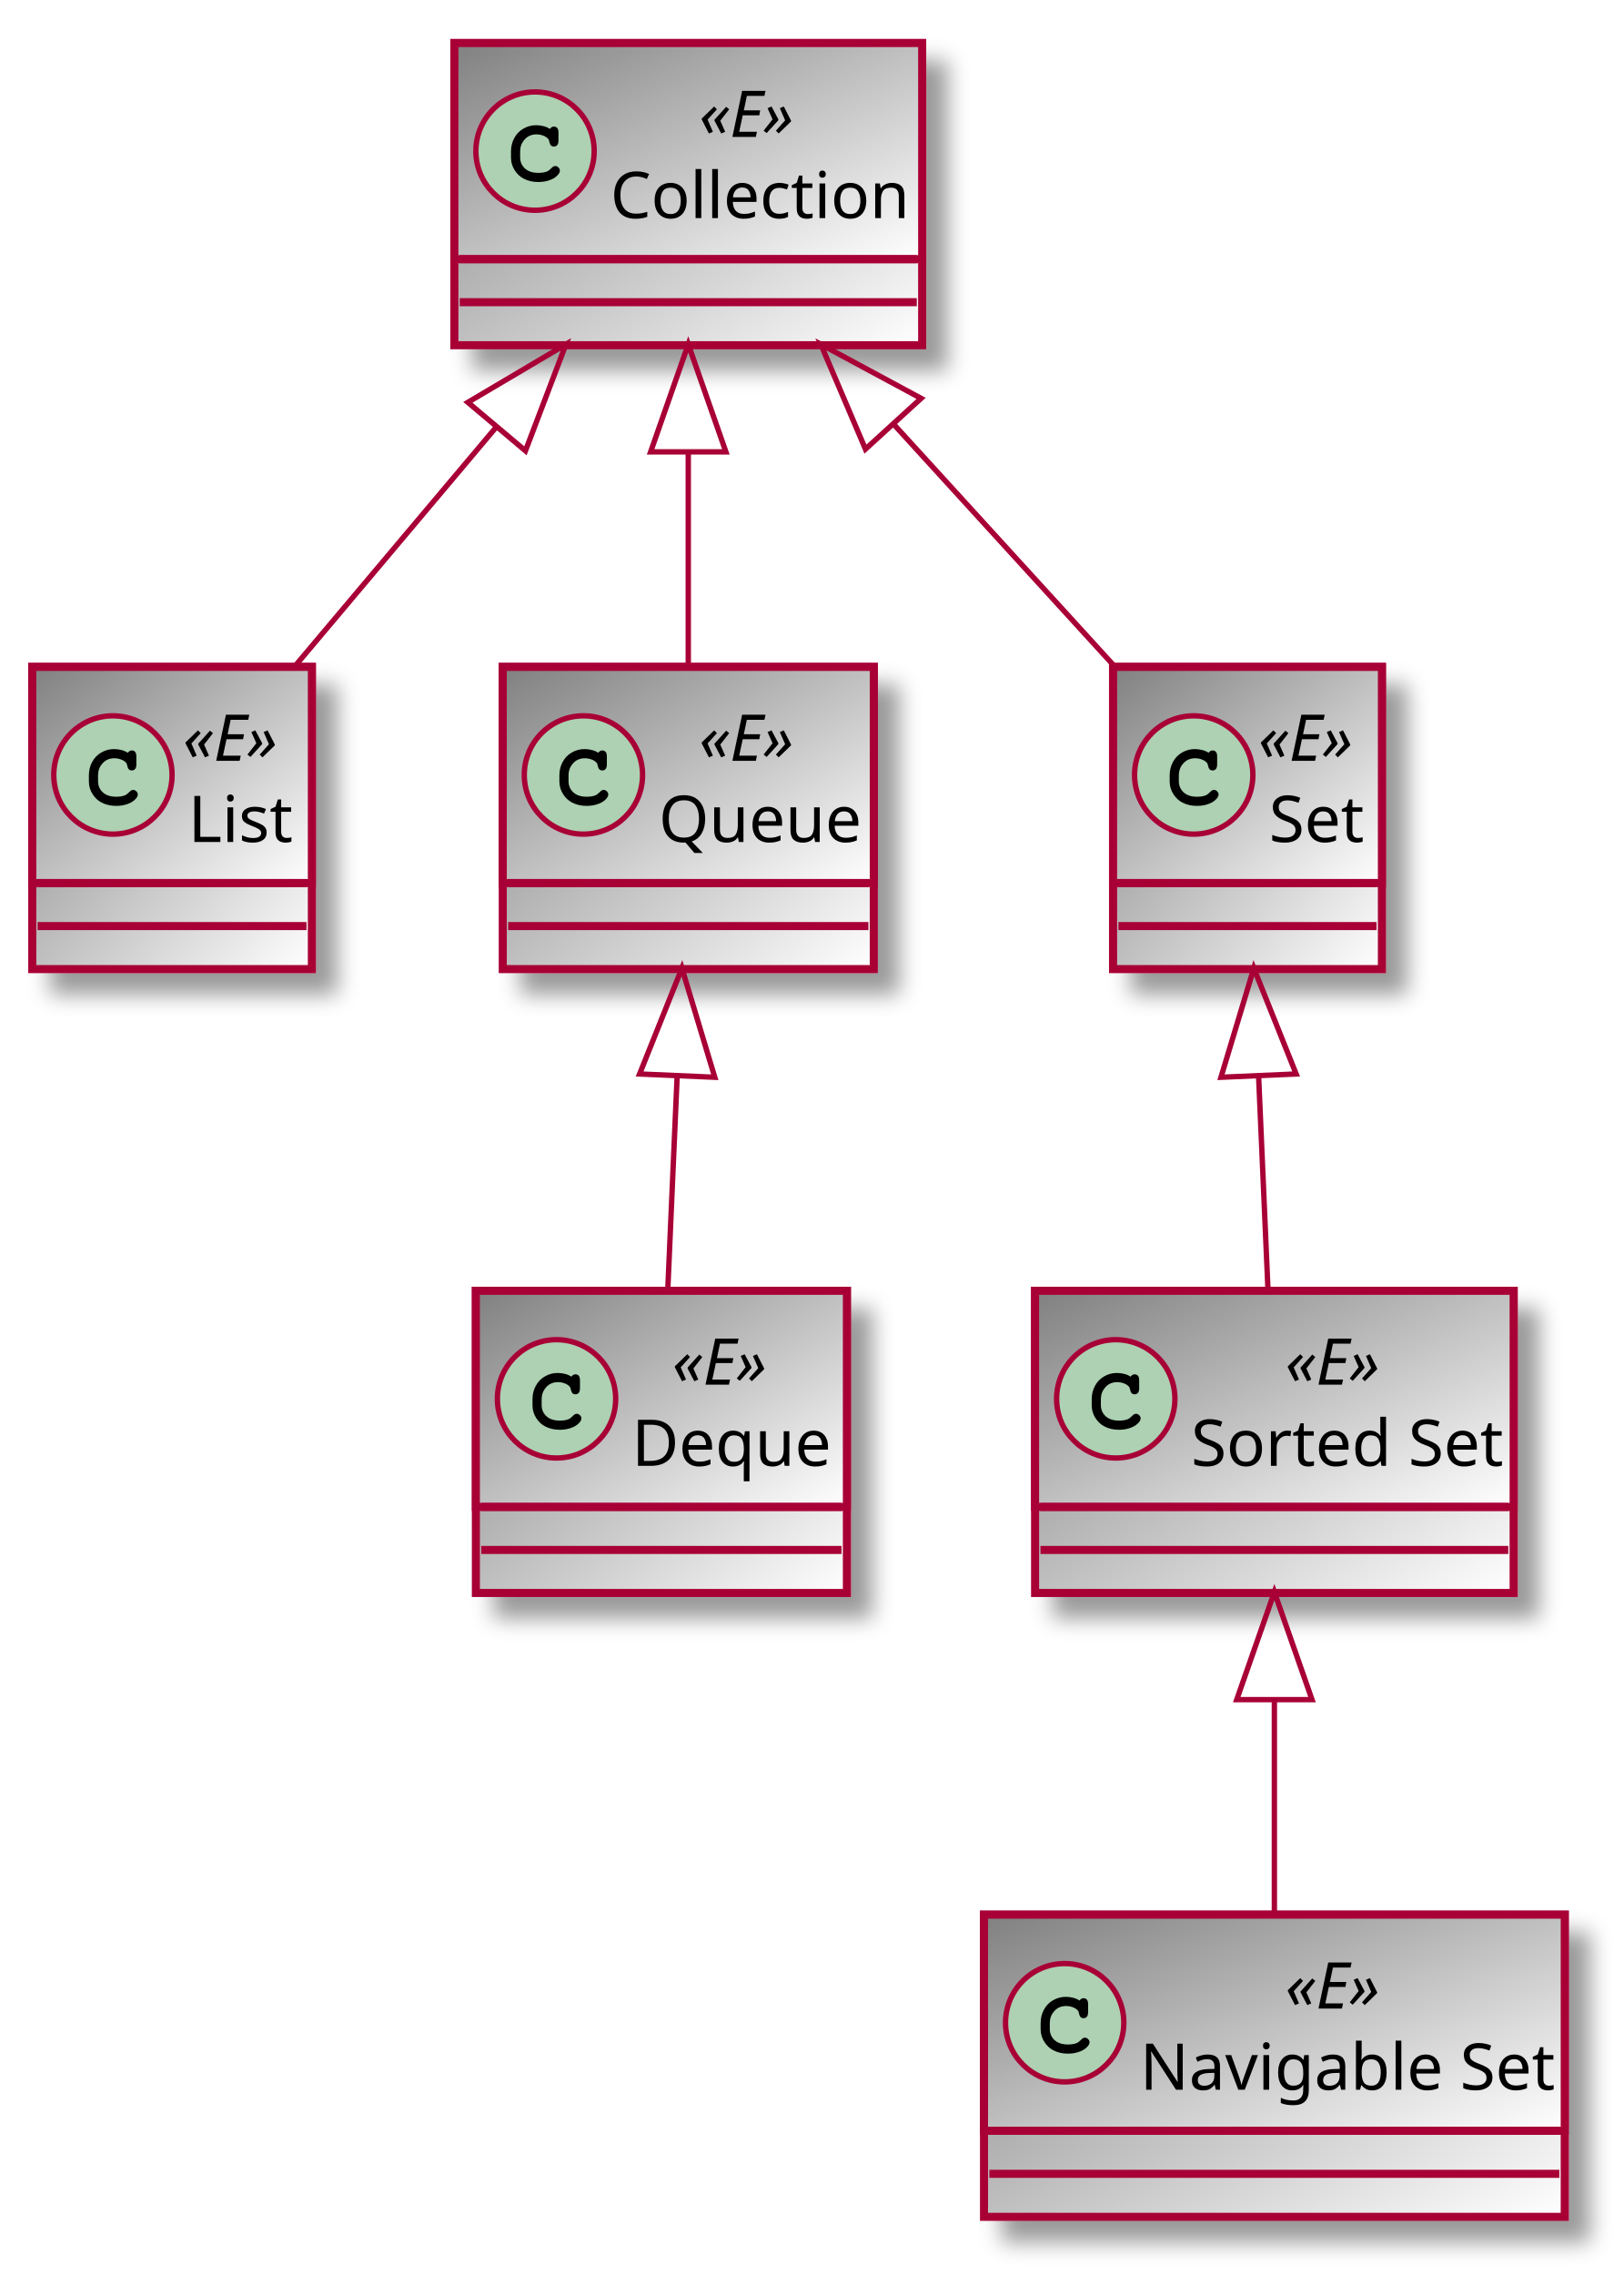
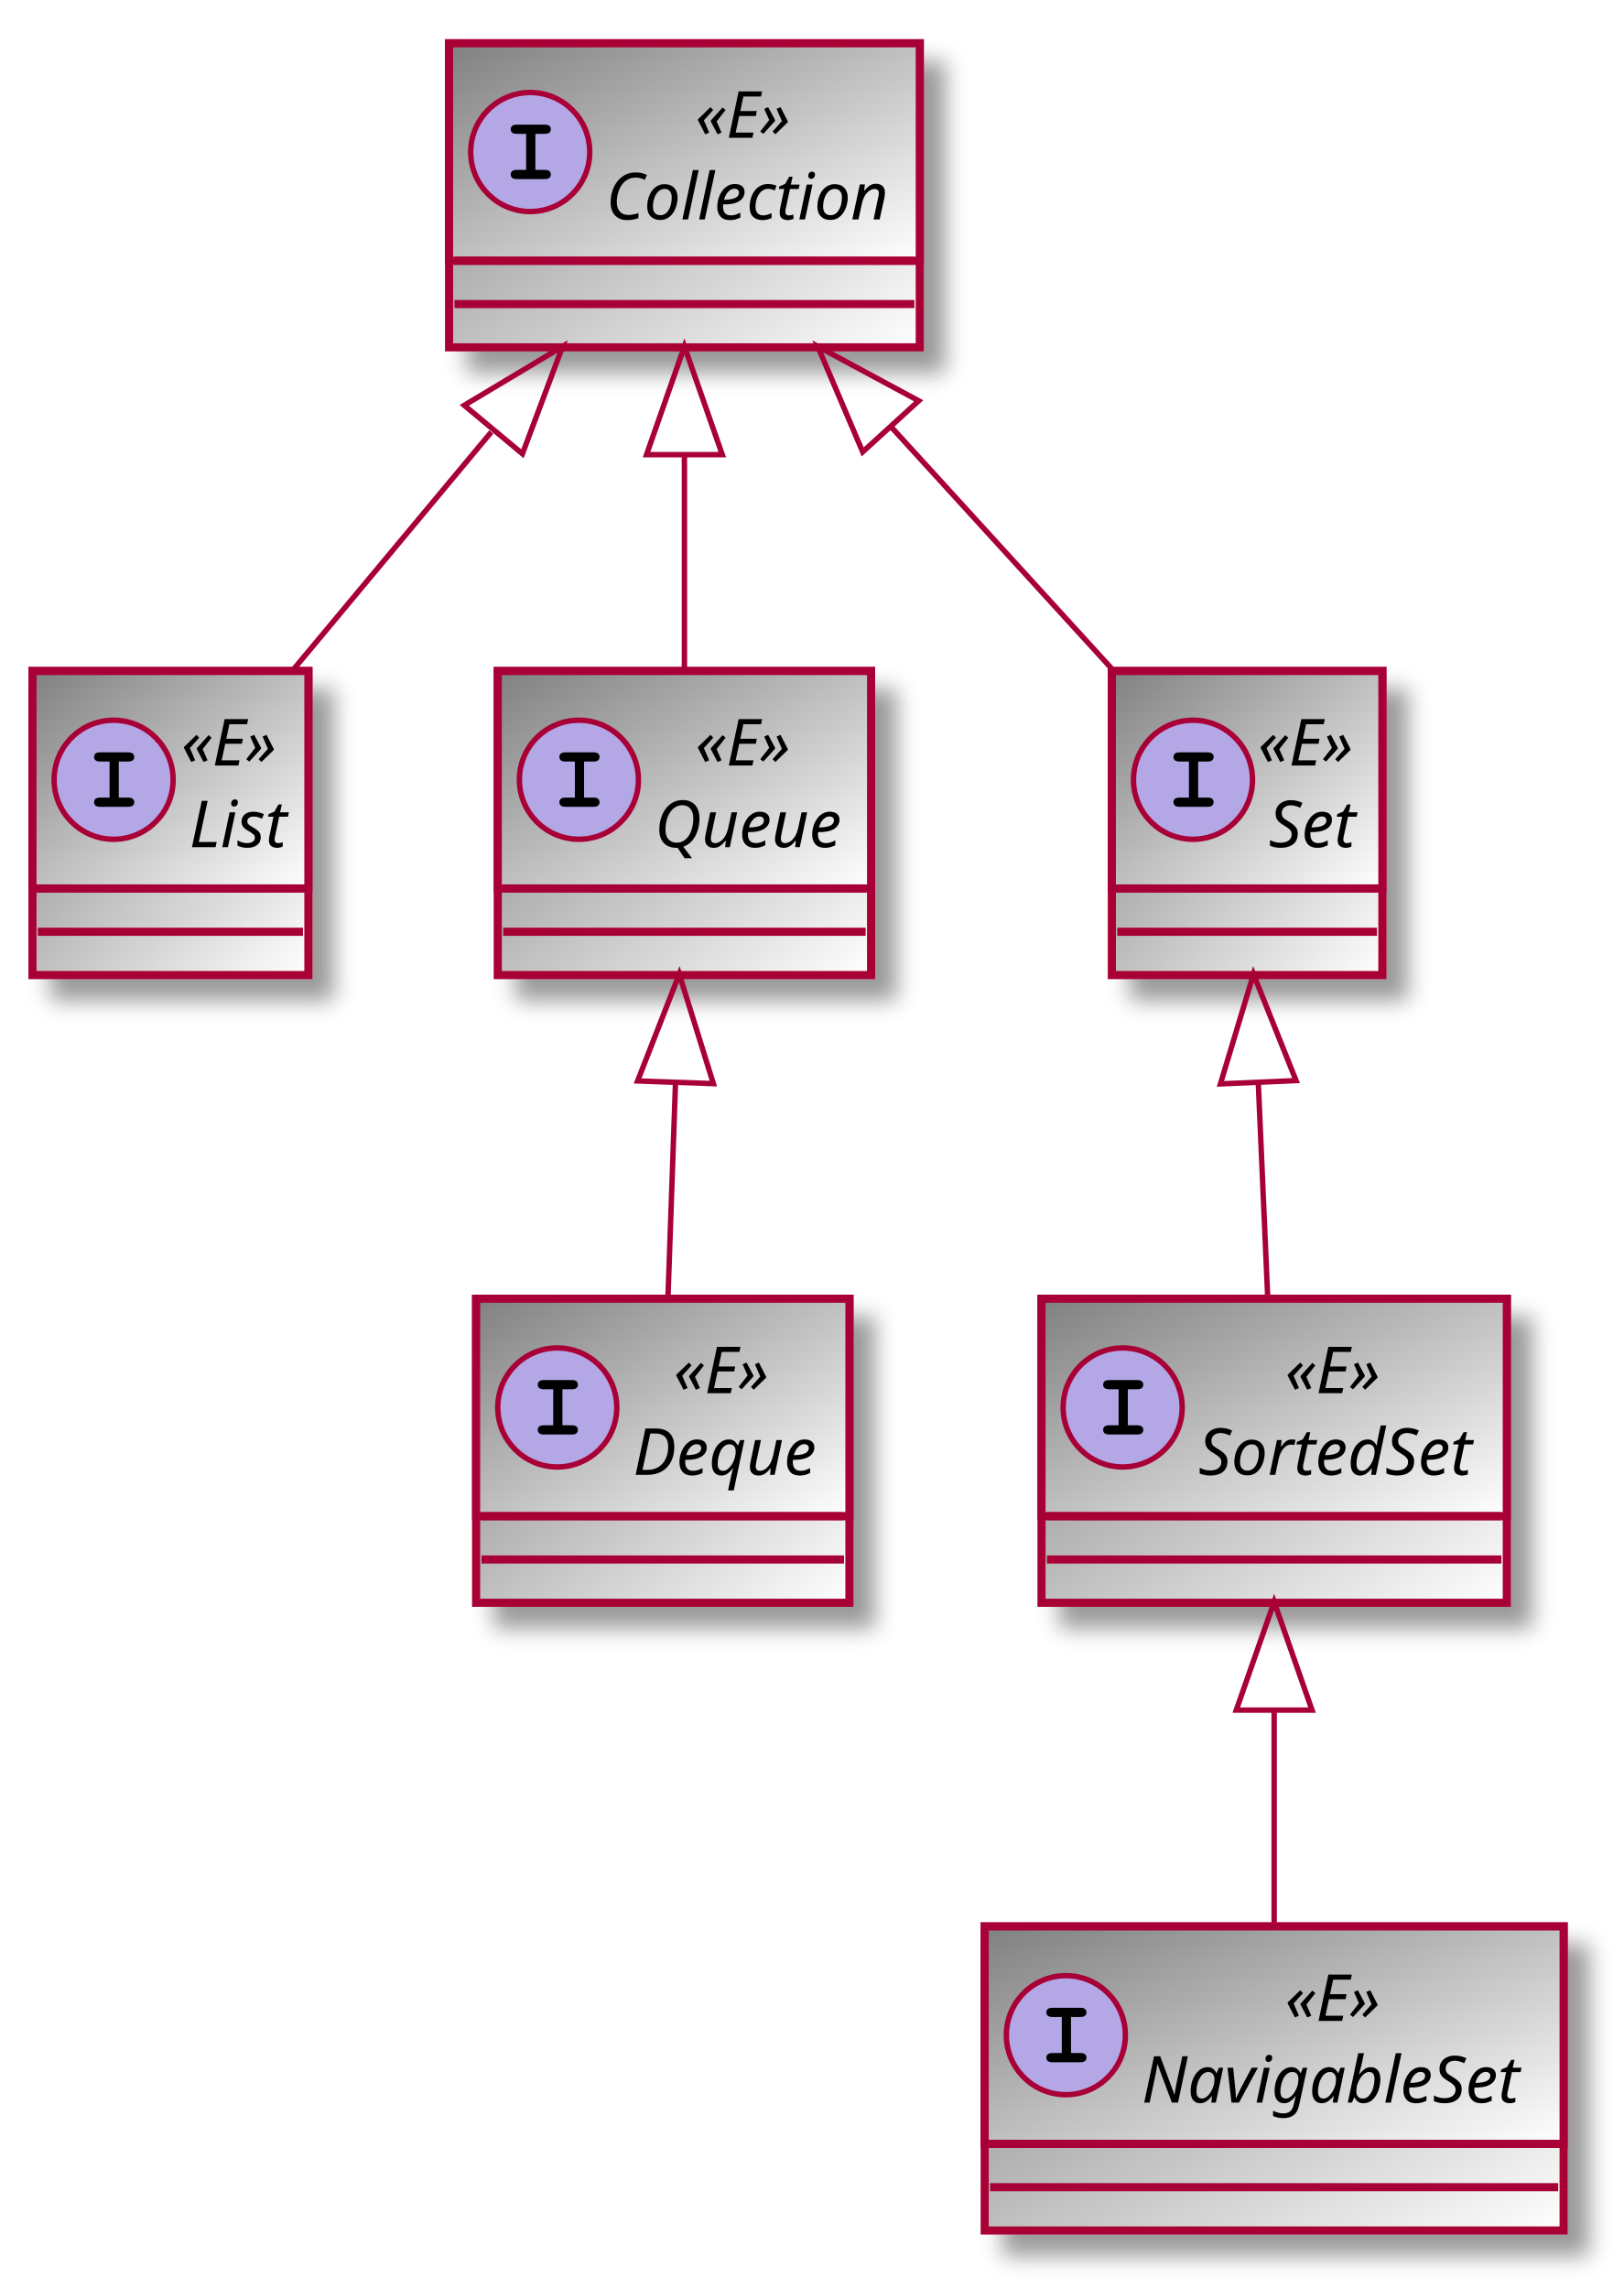
- <svg xmlns="http://www.w3.org/2000/svg" contentScriptType="application/ecmascript" contentStyleType="text/css" height="423px" preserveAspectRatio="none" style="width:302px;height:423px;" version="1.1" viewBox="0 0 302 423" width="302px" zoomAndPan="magnify">
+ <svg xmlns="http://www.w3.org/2000/svg" contentScriptType="application/ecmascript" contentStyleType="text/css" height="423px" preserveAspectRatio="none" style="width:300px;height:423px;" version="1.1" viewBox="0 0 300 423" width="300px" zoomAndPan="magnify">
  <defs>
-     <linearGradient id="g117xekyddguqs0" x1="0%" x2="100%" y1="0%" y2="100%">
+     <linearGradient id="g1241fl6h9l5h0" x1="0%" x2="100%" y1="0%" y2="100%">
      <stop offset="0%" stop-color="#808080" />
      <stop offset="100%" stop-color="#FFFFFF" />
    </linearGradient>
-     <filter height="300%" id="f117xekyddguqs" width="300%" x="-1" y="-1">
+     <filter height="300%" id="f1241fl6h9l5h" width="300%" x="-1" y="-1">
      <feGaussianBlur result="blurOut" stdDeviation="2.0" />
      <feColorMatrix in="blurOut" result="blurOut2" type="matrix" values="0 0 0 0 0 0 0 0 0 0 0 0 0 0 0 0 0 0 .4 0" />
      <feOffset dx="4.0" dy="4.0" in="blurOut2" result="blurOut3" />
      <feBlend in="SourceGraphic" in2="blurOut3" mode="normal" />
    </filter>
  </defs>
  <g>
-     <rect fill="url(#g117xekyddguqs0)" filter="url(#f117xekyddguqs)" height="56.188" id="Collection" style="stroke: #A80036; stroke-width: 1.5;" width="87" x="84.5" y="8" />
-     <rect fill="url(#g117xekyddguqs0)" height="40.188" style="stroke: #A80036; stroke-width: 1.5;" width="87" x="84.5" y="8" />
-     <ellipse cx="99.5" cy="28.094" fill="#ADD1B2" rx="11" ry="11" style="stroke: #A80036; stroke-width: 1.0;" />
-     <path d="M102.266,23.969 Q102.422,23.75 102.609,23.641 Q102.797,23.531 103.016,23.531 Q103.391,23.531 103.625,23.797 Q103.859,24.047 103.859,24.656 L103.859,26.109 Q103.859,26.719 103.625,26.984 Q103.391,27.25 103.016,27.25 Q102.672,27.25 102.469,27.047 Q102.266,26.859 102.156,26.344 Q102.109,25.984 101.922,25.797 Q101.594,25.422 100.984,25.203 Q100.375,24.984 99.75,24.984 Q98.984,24.984 98.344,25.312 Q97.719,25.641 97.219,26.391 Q96.734,27.141 96.734,28.172 L96.734,29.266 Q96.734,30.5 97.625,31.328 Q98.516,32.141 100.109,32.141 Q101.047,32.141 101.703,31.891 Q102.094,31.734 102.516,31.297 Q102.781,31.031 102.922,30.953 Q103.078,30.875 103.281,30.875 Q103.609,30.875 103.859,31.141 Q104.125,31.391 104.125,31.734 Q104.125,32.078 103.781,32.484 Q103.281,33.062 102.484,33.391 Q101.406,33.844 100.109,33.844 Q98.594,33.844 97.391,33.219 Q96.406,32.719 95.719,31.656 Q95.031,30.578 95.031,29.297 L95.031,28.141 Q95.031,26.812 95.641,25.672 Q96.266,24.516 97.359,23.906 Q98.453,23.281 99.688,23.281 Q100.422,23.281 101.062,23.453 Q101.719,23.609 102.266,23.969 Z " />
-     <text fill="#000000" font-family="sans-serif" font-size="12" font-style="italic" lengthAdjust="spacingAndGlyphs" textLength="22" x="130" y="25.457">«E»</text>
-     <text fill="#000000" font-family="sans-serif" font-size="12" lengthAdjust="spacingAndGlyphs" textLength="55" x="113.5" y="40.551">Collection</text>
-     <line style="stroke: #A80036; stroke-width: 1.5;" x1="85.5" x2="170.5" y1="48.188" y2="48.188" />
-     <line style="stroke: #A80036; stroke-width: 1.5;" x1="85.5" x2="170.5" y1="56.188" y2="56.188" />
-     <rect fill="url(#g117xekyddguqs0)" filter="url(#f117xekyddguqs)" height="56.188" id="List" style="stroke: #A80036; stroke-width: 1.5;" width="52" x="6" y="124" />
-     <rect fill="url(#g117xekyddguqs0)" height="40.188" style="stroke: #A80036; stroke-width: 1.5;" width="52" x="6" y="124" />
-     <ellipse cx="21" cy="144.094" fill="#ADD1B2" rx="11" ry="11" style="stroke: #A80036; stroke-width: 1.0;" />
-     <path d="M23.766,139.969 Q23.922,139.75 24.109,139.641 Q24.297,139.531 24.516,139.531 Q24.891,139.531 25.125,139.797 Q25.359,140.047 25.359,140.656 L25.359,142.109 Q25.359,142.719 25.125,142.984 Q24.891,143.25 24.516,143.25 Q24.172,143.25 23.969,143.047 Q23.766,142.859 23.656,142.344 Q23.609,141.984 23.422,141.797 Q23.094,141.422 22.484,141.203 Q21.875,140.984 21.25,140.984 Q20.484,140.984 19.844,141.312 Q19.219,141.641 18.719,142.391 Q18.234,143.141 18.234,144.172 L18.234,145.266 Q18.234,146.5 19.125,147.328 Q20.016,148.141 21.609,148.141 Q22.547,148.141 23.203,147.891 Q23.594,147.734 24.016,147.297 Q24.281,147.031 24.422,146.953 Q24.578,146.875 24.781,146.875 Q25.109,146.875 25.359,147.141 Q25.625,147.391 25.625,147.734 Q25.625,148.078 25.281,148.484 Q24.781,149.062 23.984,149.391 Q22.906,149.844 21.609,149.844 Q20.094,149.844 18.891,149.219 Q17.906,148.719 17.219,147.656 Q16.531,146.578 16.531,145.297 L16.531,144.141 Q16.531,142.812 17.141,141.672 Q17.766,140.516 18.859,139.906 Q19.953,139.281 21.188,139.281 Q21.922,139.281 22.562,139.453 Q23.219,139.609 23.766,139.969 Z " />
-     <text fill="#000000" font-family="sans-serif" font-size="12" font-style="italic" lengthAdjust="spacingAndGlyphs" textLength="22" x="34" y="141.457">«E»</text>
-     <text fill="#000000" font-family="sans-serif" font-size="12" lengthAdjust="spacingAndGlyphs" textLength="20" x="35" y="156.551">List</text>
-     <line style="stroke: #A80036; stroke-width: 1.5;" x1="7" x2="57" y1="164.188" y2="164.188" />
-     <line style="stroke: #A80036; stroke-width: 1.5;" x1="7" x2="57" y1="172.188" y2="172.188" />
-     <rect fill="url(#g117xekyddguqs0)" filter="url(#f117xekyddguqs)" height="56.188" id="Queue" style="stroke: #A80036; stroke-width: 1.5;" width="69" x="93.5" y="124" />
-     <rect fill="url(#g117xekyddguqs0)" height="40.188" style="stroke: #A80036; stroke-width: 1.5;" width="69" x="93.5" y="124" />
-     <ellipse cx="108.5" cy="144.094" fill="#ADD1B2" rx="11" ry="11" style="stroke: #A80036; stroke-width: 1.0;" />
-     <path d="M111.266,139.969 Q111.422,139.75 111.609,139.641 Q111.797,139.531 112.016,139.531 Q112.391,139.531 112.625,139.797 Q112.859,140.047 112.859,140.656 L112.859,142.109 Q112.859,142.719 112.625,142.984 Q112.391,143.25 112.016,143.25 Q111.672,143.25 111.469,143.047 Q111.266,142.859 111.156,142.344 Q111.109,141.984 110.922,141.797 Q110.594,141.422 109.984,141.203 Q109.375,140.984 108.75,140.984 Q107.984,140.984 107.344,141.312 Q106.719,141.641 106.219,142.391 Q105.734,143.141 105.734,144.172 L105.734,145.266 Q105.734,146.5 106.625,147.328 Q107.516,148.141 109.109,148.141 Q110.047,148.141 110.703,147.891 Q111.094,147.734 111.516,147.297 Q111.781,147.031 111.922,146.953 Q112.078,146.875 112.281,146.875 Q112.609,146.875 112.859,147.141 Q113.125,147.391 113.125,147.734 Q113.125,148.078 112.781,148.484 Q112.281,149.062 111.484,149.391 Q110.406,149.844 109.109,149.844 Q107.594,149.844 106.391,149.219 Q105.406,148.719 104.719,147.656 Q104.031,146.578 104.031,145.297 L104.031,144.141 Q104.031,142.812 104.641,141.672 Q105.266,140.516 106.359,139.906 Q107.453,139.281 108.688,139.281 Q109.422,139.281 110.062,139.453 Q110.719,139.609 111.266,139.969 Z " />
-     <text fill="#000000" font-family="sans-serif" font-size="12" font-style="italic" lengthAdjust="spacingAndGlyphs" textLength="22" x="130" y="141.457">«E»</text>
-     <text fill="#000000" font-family="sans-serif" font-size="12" lengthAdjust="spacingAndGlyphs" textLength="37" x="122.5" y="156.551">Queue</text>
-     <line style="stroke: #A80036; stroke-width: 1.5;" x1="94.5" x2="161.5" y1="164.188" y2="164.188" />
-     <line style="stroke: #A80036; stroke-width: 1.5;" x1="94.5" x2="161.5" y1="172.188" y2="172.188" />
-     <rect fill="url(#g117xekyddguqs0)" filter="url(#f117xekyddguqs)" height="56.188" id="Set" style="stroke: #A80036; stroke-width: 1.5;" width="50" x="207" y="124" />
-     <rect fill="url(#g117xekyddguqs0)" height="40.188" style="stroke: #A80036; stroke-width: 1.5;" width="50" x="207" y="124" />
-     <ellipse cx="222" cy="144.094" fill="#ADD1B2" rx="11" ry="11" style="stroke: #A80036; stroke-width: 1.0;" />
-     <path d="M224.766,139.969 Q224.922,139.75 225.109,139.641 Q225.297,139.531 225.516,139.531 Q225.891,139.531 226.125,139.797 Q226.359,140.047 226.359,140.656 L226.359,142.109 Q226.359,142.719 226.125,142.984 Q225.891,143.25 225.516,143.25 Q225.172,143.25 224.969,143.047 Q224.766,142.859 224.656,142.344 Q224.609,141.984 224.422,141.797 Q224.094,141.422 223.484,141.203 Q222.875,140.984 222.25,140.984 Q221.484,140.984 220.844,141.312 Q220.219,141.641 219.719,142.391 Q219.234,143.141 219.234,144.172 L219.234,145.266 Q219.234,146.5 220.125,147.328 Q221.016,148.141 222.609,148.141 Q223.547,148.141 224.203,147.891 Q224.594,147.734 225.016,147.297 Q225.281,147.031 225.422,146.953 Q225.578,146.875 225.781,146.875 Q226.109,146.875 226.359,147.141 Q226.625,147.391 226.625,147.734 Q226.625,148.078 226.281,148.484 Q225.781,149.062 224.984,149.391 Q223.906,149.844 222.609,149.844 Q221.094,149.844 219.891,149.219 Q218.906,148.719 218.219,147.656 Q217.531,146.578 217.531,145.297 L217.531,144.141 Q217.531,142.812 218.141,141.672 Q218.766,140.516 219.859,139.906 Q220.953,139.281 222.188,139.281 Q222.922,139.281 223.562,139.453 Q224.219,139.609 224.766,139.969 Z " />
-     <text fill="#000000" font-family="sans-serif" font-size="12" font-style="italic" lengthAdjust="spacingAndGlyphs" textLength="22" x="234" y="141.457">«E»</text>
-     <text fill="#000000" font-family="sans-serif" font-size="12" lengthAdjust="spacingAndGlyphs" textLength="18" x="236" y="156.551">Set</text>
-     <line style="stroke: #A80036; stroke-width: 1.5;" x1="208" x2="256" y1="164.188" y2="164.188" />
-     <line style="stroke: #A80036; stroke-width: 1.5;" x1="208" x2="256" y1="172.188" y2="172.188" />
-     <rect fill="url(#g117xekyddguqs0)" filter="url(#f117xekyddguqs)" height="56.188" id="Deque" style="stroke: #A80036; stroke-width: 1.5;" width="69" x="88.5" y="240" />
-     <rect fill="url(#g117xekyddguqs0)" height="40.188" style="stroke: #A80036; stroke-width: 1.5;" width="69" x="88.5" y="240" />
-     <ellipse cx="103.5" cy="260.094" fill="#ADD1B2" rx="11" ry="11" style="stroke: #A80036; stroke-width: 1.0;" />
-     <path d="M106.266,255.969 Q106.422,255.75 106.609,255.641 Q106.797,255.531 107.016,255.531 Q107.391,255.531 107.625,255.797 Q107.859,256.047 107.859,256.656 L107.859,258.109 Q107.859,258.719 107.625,258.984 Q107.391,259.25 107.016,259.25 Q106.672,259.25 106.469,259.047 Q106.266,258.859 106.156,258.344 Q106.109,257.984 105.922,257.797 Q105.594,257.422 104.984,257.203 Q104.375,256.984 103.75,256.984 Q102.984,256.984 102.344,257.312 Q101.719,257.641 101.219,258.391 Q100.734,259.141 100.734,260.172 L100.734,261.266 Q100.734,262.5 101.625,263.328 Q102.516,264.141 104.109,264.141 Q105.047,264.141 105.703,263.891 Q106.094,263.734 106.516,263.297 Q106.781,263.031 106.922,262.953 Q107.078,262.875 107.281,262.875 Q107.609,262.875 107.859,263.141 Q108.125,263.391 108.125,263.734 Q108.125,264.078 107.781,264.484 Q107.281,265.062 106.484,265.391 Q105.406,265.844 104.109,265.844 Q102.594,265.844 101.391,265.219 Q100.406,264.719 99.719,263.656 Q99.031,262.578 99.031,261.297 L99.031,260.141 Q99.031,258.812 99.641,257.672 Q100.266,256.516 101.359,255.906 Q102.453,255.281 103.688,255.281 Q104.422,255.281 105.062,255.453 Q105.719,255.609 106.266,255.969 Z " />
-     <text fill="#000000" font-family="sans-serif" font-size="12" font-style="italic" lengthAdjust="spacingAndGlyphs" textLength="22" x="125" y="257.457">«E»</text>
-     <text fill="#000000" font-family="sans-serif" font-size="12" lengthAdjust="spacingAndGlyphs" textLength="37" x="117.5" y="272.551">Deque</text>
-     <line style="stroke: #A80036; stroke-width: 1.5;" x1="89.5" x2="156.5" y1="280.188" y2="280.188" />
-     <line style="stroke: #A80036; stroke-width: 1.5;" x1="89.5" x2="156.5" y1="288.188" y2="288.188" />
-     <rect fill="url(#g117xekyddguqs0)" filter="url(#f117xekyddguqs)" height="56.188" id="SortedSet" style="stroke: #A80036; stroke-width: 1.5;" width="89" x="192.5" y="240" />
-     <rect fill="url(#g117xekyddguqs0)" height="40.188" style="stroke: #A80036; stroke-width: 1.5;" width="89" x="192.5" y="240" />
-     <ellipse cx="207.5" cy="260.094" fill="#ADD1B2" rx="11" ry="11" style="stroke: #A80036; stroke-width: 1.0;" />
-     <path d="M210.266,255.969 Q210.422,255.75 210.609,255.641 Q210.797,255.531 211.016,255.531 Q211.391,255.531 211.625,255.797 Q211.859,256.047 211.859,256.656 L211.859,258.109 Q211.859,258.719 211.625,258.984 Q211.391,259.25 211.016,259.25 Q210.672,259.25 210.469,259.047 Q210.266,258.859 210.156,258.344 Q210.109,257.984 209.922,257.797 Q209.594,257.422 208.984,257.203 Q208.375,256.984 207.75,256.984 Q206.984,256.984 206.344,257.312 Q205.719,257.641 205.219,258.391 Q204.734,259.141 204.734,260.172 L204.734,261.266 Q204.734,262.5 205.625,263.328 Q206.516,264.141 208.109,264.141 Q209.047,264.141 209.703,263.891 Q210.094,263.734 210.516,263.297 Q210.781,263.031 210.922,262.953 Q211.078,262.875 211.281,262.875 Q211.609,262.875 211.859,263.141 Q212.125,263.391 212.125,263.734 Q212.125,264.078 211.781,264.484 Q211.281,265.062 210.484,265.391 Q209.406,265.844 208.109,265.844 Q206.594,265.844 205.391,265.219 Q204.406,264.719 203.719,263.656 Q203.031,262.578 203.031,261.297 L203.031,260.141 Q203.031,258.812 203.641,257.672 Q204.266,256.516 205.359,255.906 Q206.453,255.281 207.688,255.281 Q208.422,255.281 209.062,255.453 Q209.719,255.609 210.266,255.969 Z " />
-     <text fill="#000000" font-family="sans-serif" font-size="12" font-style="italic" lengthAdjust="spacingAndGlyphs" textLength="22" x="239" y="257.457">«E»</text>
-     <text fill="#000000" font-family="sans-serif" font-size="12" lengthAdjust="spacingAndGlyphs" textLength="57" x="221.5" y="272.551">Sorted Set</text>
-     <line style="stroke: #A80036; stroke-width: 1.5;" x1="193.5" x2="280.5" y1="280.188" y2="280.188" />
-     <line style="stroke: #A80036; stroke-width: 1.5;" x1="193.5" x2="280.5" y1="288.188" y2="288.188" />
-     <rect fill="url(#g117xekyddguqs0)" filter="url(#f117xekyddguqs)" height="56.188" id="NavigableSet" style="stroke: #A80036; stroke-width: 1.5;" width="108" x="183" y="356" />
-     <rect fill="url(#g117xekyddguqs0)" height="40.188" style="stroke: #A80036; stroke-width: 1.5;" width="108" x="183" y="356" />
-     <ellipse cx="198" cy="376.094" fill="#ADD1B2" rx="11" ry="11" style="stroke: #A80036; stroke-width: 1.0;" />
-     <path d="M200.766,371.969 Q200.922,371.75 201.109,371.641 Q201.297,371.531 201.516,371.531 Q201.891,371.531 202.125,371.797 Q202.359,372.047 202.359,372.656 L202.359,374.109 Q202.359,374.719 202.125,374.984 Q201.891,375.25 201.516,375.25 Q201.172,375.25 200.969,375.047 Q200.766,374.859 200.656,374.344 Q200.609,373.984 200.422,373.797 Q200.094,373.422 199.484,373.203 Q198.875,372.984 198.25,372.984 Q197.484,372.984 196.844,373.312 Q196.219,373.641 195.719,374.391 Q195.234,375.141 195.234,376.172 L195.234,377.266 Q195.234,378.5 196.125,379.328 Q197.016,380.141 198.609,380.141 Q199.547,380.141 200.203,379.891 Q200.594,379.734 201.016,379.297 Q201.281,379.031 201.422,378.953 Q201.578,378.875 201.781,378.875 Q202.109,378.875 202.359,379.141 Q202.625,379.391 202.625,379.734 Q202.625,380.078 202.281,380.484 Q201.781,381.062 200.984,381.391 Q199.906,381.844 198.609,381.844 Q197.094,381.844 195.891,381.219 Q194.906,380.719 194.219,379.656 Q193.531,378.578 193.531,377.297 L193.531,376.141 Q193.531,374.812 194.141,373.672 Q194.766,372.516 195.859,371.906 Q196.953,371.281 198.188,371.281 Q198.922,371.281 199.562,371.453 Q200.219,371.609 200.766,371.969 Z " />
-     <text fill="#000000" font-family="sans-serif" font-size="12" font-style="italic" lengthAdjust="spacingAndGlyphs" textLength="22" x="239" y="373.457">«E»</text>
-     <text fill="#000000" font-family="sans-serif" font-size="12" lengthAdjust="spacingAndGlyphs" textLength="76" x="212" y="388.551">Navigable Set</text>
-     <line style="stroke: #A80036; stroke-width: 1.5;" x1="184" x2="290" y1="396.188" y2="396.188" />
-     <line style="stroke: #A80036; stroke-width: 1.5;" x1="184" x2="290" y1="404.188" y2="404.188" />
-     <path d="M92.32,79.37 C79.81,94.23 66.1,110.5 54.92,123.78 " fill="none" id="Collection-List" style="stroke: #A80036; stroke-width: 1.0;" />
-     <polygon fill="none" points="87.01,74.81,105.25,64.02,97.72,83.82,87.01,74.81" style="stroke: #A80036; stroke-width: 1.0;" />
-     <path d="M128,84.15 C128,97.65 128,111.92 128,123.78 " fill="none" id="Collection-Queue" style="stroke: #A80036; stroke-width: 1.0;" />
-     <polygon fill="none" points="121,84.02,128,64.02,135,84.02,121,84.02" style="stroke: #A80036; stroke-width: 1.0;" />
-     <path d="M166.22,78.9 C179.89,93.88 194.93,110.36 207.17,123.78 " fill="none" id="Collection-Set" style="stroke: #A80036; stroke-width: 1.0;" />
-     <polygon fill="none" points="160.95,83.51,152.65,64.02,171.3,74.07,160.95,83.51" style="stroke: #A80036; stroke-width: 1.0;" />
-     <path d="M125.93,200.15 C125.34,213.65 124.71,227.92 124.19,239.78 " fill="none" id="Queue-Deque" style="stroke: #A80036; stroke-width: 1.0;" />
-     <polygon fill="none" points="118.95,199.69,126.82,180.02,132.93,200.3,118.95,199.69" style="stroke: #A80036; stroke-width: 1.0;" />
-     <path d="M234.07,200.15 C234.66,213.65 235.29,227.92 235.81,239.78 " fill="none" id="Set-SortedSet" style="stroke: #A80036; stroke-width: 1.0;" />
-     <polygon fill="none" points="227.07,200.3,233.18,180.02,241.05,199.69,227.07,200.3" style="stroke: #A80036; stroke-width: 1.0;" />
-     <path d="M237,316.15 C237,329.65 237,343.92 237,355.78 " fill="none" id="SortedSet-NavigableSet" style="stroke: #A80036; stroke-width: 1.0;" />
-     <polygon fill="none" points="230,316.02,237,296.02,244,316.02,230,316.02" style="stroke: #A80036; stroke-width: 1.0;" />
+     <rect fill="url(#g1241fl6h9l5h0)" filter="url(#f1241fl6h9l5h)" height="56.188" id="Collection" style="stroke: #A80036; stroke-width: 1.5;" width="87" x="83" y="8" />
+     <rect fill="url(#g1241fl6h9l5h0)" height="40.188" style="stroke: #A80036; stroke-width: 1.5;" width="87" x="83" y="8" />
+     <ellipse cx="98" cy="28.094" fill="#B4A7E5" rx="11" ry="11" style="stroke: #A80036; stroke-width: 1.0;" />
+     <path d="M98.953,24.734 L98.953,31.391 L100.672,31.391 Q101.281,31.391 101.547,31.625 Q101.812,31.859 101.812,32.25 Q101.812,32.625 101.547,32.859 Q101.281,33.094 100.672,33.094 L95.531,33.094 Q94.922,33.094 94.656,32.859 Q94.391,32.625 94.391,32.234 Q94.391,31.859 94.656,31.625 Q94.922,31.391 95.531,31.391 L97.25,31.391 L97.25,24.734 L95.531,24.734 Q94.922,24.734 94.656,24.5 Q94.391,24.266 94.391,23.875 Q94.391,23.5 94.656,23.266 Q94.922,23.031 95.531,23.031 L100.672,23.031 Q101.281,23.031 101.547,23.266 Q101.812,23.5 101.812,23.875 Q101.812,24.266 101.547,24.5 Q101.281,24.734 100.672,24.734 L98.953,24.734 Z " />
+     <text fill="#000000" font-family="sans-serif" font-size="12" font-style="italic" lengthAdjust="spacingAndGlyphs" textLength="22" x="128.5" y="25.457">«E»</text>
+     <text fill="#000000" font-family="sans-serif" font-size="12" font-style="italic" lengthAdjust="spacingAndGlyphs" textLength="55" x="112" y="40.551">Collection</text>
+     <line style="stroke: #A80036; stroke-width: 1.5;" x1="84" x2="169" y1="48.188" y2="48.188" />
+     <line style="stroke: #A80036; stroke-width: 1.5;" x1="84" x2="169" y1="56.188" y2="56.188" />
+     <rect fill="url(#g1241fl6h9l5h0)" filter="url(#f1241fl6h9l5h)" height="56.188" id="List" style="stroke: #A80036; stroke-width: 1.5;" width="51" x="6" y="124" />
+     <rect fill="url(#g1241fl6h9l5h0)" height="40.188" style="stroke: #A80036; stroke-width: 1.5;" width="51" x="6" y="124" />
+     <ellipse cx="21" cy="144.094" fill="#B4A7E5" rx="11" ry="11" style="stroke: #A80036; stroke-width: 1.0;" />
+     <path d="M21.953,140.734 L21.953,147.391 L23.672,147.391 Q24.281,147.391 24.547,147.625 Q24.812,147.859 24.812,148.25 Q24.812,148.625 24.547,148.859 Q24.281,149.094 23.672,149.094 L18.531,149.094 Q17.922,149.094 17.656,148.859 Q17.391,148.625 17.391,148.234 Q17.391,147.859 17.656,147.625 Q17.922,147.391 18.531,147.391 L20.25,147.391 L20.25,140.734 L18.531,140.734 Q17.922,140.734 17.656,140.5 Q17.391,140.266 17.391,139.875 Q17.391,139.5 17.656,139.266 Q17.922,139.031 18.531,139.031 L23.672,139.031 Q24.281,139.031 24.547,139.266 Q24.812,139.5 24.812,139.875 Q24.812,140.266 24.547,140.5 Q24.281,140.734 23.672,140.734 L21.953,140.734 Z " />
+     <text fill="#000000" font-family="sans-serif" font-size="12" font-style="italic" lengthAdjust="spacingAndGlyphs" textLength="22" x="33.5" y="141.457">«E»</text>
+     <text fill="#000000" font-family="sans-serif" font-size="12" font-style="italic" lengthAdjust="spacingAndGlyphs" textLength="19" x="35" y="156.551">List</text>
+     <line style="stroke: #A80036; stroke-width: 1.5;" x1="7" x2="56" y1="164.188" y2="164.188" />
+     <line style="stroke: #A80036; stroke-width: 1.5;" x1="7" x2="56" y1="172.188" y2="172.188" />
+     <rect fill="url(#g1241fl6h9l5h0)" filter="url(#f1241fl6h9l5h)" height="56.188" id="Queue" style="stroke: #A80036; stroke-width: 1.5;" width="69" x="92" y="124" />
+     <rect fill="url(#g1241fl6h9l5h0)" height="40.188" style="stroke: #A80036; stroke-width: 1.5;" width="69" x="92" y="124" />
+     <ellipse cx="107" cy="144.094" fill="#B4A7E5" rx="11" ry="11" style="stroke: #A80036; stroke-width: 1.0;" />
+     <path d="M107.953,140.734 L107.953,147.391 L109.672,147.391 Q110.281,147.391 110.547,147.625 Q110.812,147.859 110.812,148.25 Q110.812,148.625 110.547,148.859 Q110.281,149.094 109.672,149.094 L104.531,149.094 Q103.922,149.094 103.656,148.859 Q103.391,148.625 103.391,148.234 Q103.391,147.859 103.656,147.625 Q103.922,147.391 104.531,147.391 L106.25,147.391 L106.25,140.734 L104.531,140.734 Q103.922,140.734 103.656,140.5 Q103.391,140.266 103.391,139.875 Q103.391,139.5 103.656,139.266 Q103.922,139.031 104.531,139.031 L109.672,139.031 Q110.281,139.031 110.547,139.266 Q110.812,139.5 110.812,139.875 Q110.812,140.266 110.547,140.5 Q110.281,140.734 109.672,140.734 L107.953,140.734 Z " />
+     <text fill="#000000" font-family="sans-serif" font-size="12" font-style="italic" lengthAdjust="spacingAndGlyphs" textLength="22" x="128.5" y="141.457">«E»</text>
+     <text fill="#000000" font-family="sans-serif" font-size="12" font-style="italic" lengthAdjust="spacingAndGlyphs" textLength="37" x="121" y="156.551">Queue</text>
+     <line style="stroke: #A80036; stroke-width: 1.5;" x1="93" x2="160" y1="164.188" y2="164.188" />
+     <line style="stroke: #A80036; stroke-width: 1.5;" x1="93" x2="160" y1="172.188" y2="172.188" />
+     <rect fill="url(#g1241fl6h9l5h0)" filter="url(#f1241fl6h9l5h)" height="56.188" id="Set" style="stroke: #A80036; stroke-width: 1.5;" width="50" x="205.5" y="124" />
+     <rect fill="url(#g1241fl6h9l5h0)" height="40.188" style="stroke: #A80036; stroke-width: 1.5;" width="50" x="205.5" y="124" />
+     <ellipse cx="220.5" cy="144.094" fill="#B4A7E5" rx="11" ry="11" style="stroke: #A80036; stroke-width: 1.0;" />
+     <path d="M221.453,140.734 L221.453,147.391 L223.172,147.391 Q223.781,147.391 224.047,147.625 Q224.312,147.859 224.312,148.25 Q224.312,148.625 224.047,148.859 Q223.781,149.094 223.172,149.094 L218.031,149.094 Q217.422,149.094 217.156,148.859 Q216.891,148.625 216.891,148.234 Q216.891,147.859 217.156,147.625 Q217.422,147.391 218.031,147.391 L219.75,147.391 L219.75,140.734 L218.031,140.734 Q217.422,140.734 217.156,140.5 Q216.891,140.266 216.891,139.875 Q216.891,139.5 217.156,139.266 Q217.422,139.031 218.031,139.031 L223.172,139.031 Q223.781,139.031 224.047,139.266 Q224.312,139.5 224.312,139.875 Q224.312,140.266 224.047,140.5 Q223.781,140.734 223.172,140.734 L221.453,140.734 Z " />
+     <text fill="#000000" font-family="sans-serif" font-size="12" font-style="italic" lengthAdjust="spacingAndGlyphs" textLength="22" x="232.5" y="141.457">«E»</text>
+     <text fill="#000000" font-family="sans-serif" font-size="12" font-style="italic" lengthAdjust="spacingAndGlyphs" textLength="18" x="234.5" y="156.551">Set</text>
+     <line style="stroke: #A80036; stroke-width: 1.5;" x1="206.5" x2="254.5" y1="164.188" y2="164.188" />
+     <line style="stroke: #A80036; stroke-width: 1.5;" x1="206.5" x2="254.5" y1="172.188" y2="172.188" />
+     <rect fill="url(#g1241fl6h9l5h0)" filter="url(#f1241fl6h9l5h)" height="56.188" id="Deque" style="stroke: #A80036; stroke-width: 1.5;" width="69" x="88" y="240" />
+     <rect fill="url(#g1241fl6h9l5h0)" height="40.188" style="stroke: #A80036; stroke-width: 1.5;" width="69" x="88" y="240" />
+     <ellipse cx="103" cy="260.094" fill="#B4A7E5" rx="11" ry="11" style="stroke: #A80036; stroke-width: 1.0;" />
+     <path d="M103.953,256.734 L103.953,263.391 L105.672,263.391 Q106.281,263.391 106.547,263.625 Q106.812,263.859 106.812,264.25 Q106.812,264.625 106.547,264.859 Q106.281,265.094 105.672,265.094 L100.531,265.094 Q99.922,265.094 99.656,264.859 Q99.391,264.625 99.391,264.234 Q99.391,263.859 99.656,263.625 Q99.922,263.391 100.531,263.391 L102.25,263.391 L102.25,256.734 L100.531,256.734 Q99.922,256.734 99.656,256.5 Q99.391,256.266 99.391,255.875 Q99.391,255.5 99.656,255.266 Q99.922,255.031 100.531,255.031 L105.672,255.031 Q106.281,255.031 106.547,255.266 Q106.812,255.5 106.812,255.875 Q106.812,256.266 106.547,256.5 Q106.281,256.734 105.672,256.734 L103.953,256.734 Z " />
+     <text fill="#000000" font-family="sans-serif" font-size="12" font-style="italic" lengthAdjust="spacingAndGlyphs" textLength="22" x="124.5" y="257.457">«E»</text>
+     <text fill="#000000" font-family="sans-serif" font-size="12" font-style="italic" lengthAdjust="spacingAndGlyphs" textLength="37" x="117" y="272.551">Deque</text>
+     <line style="stroke: #A80036; stroke-width: 1.5;" x1="89" x2="156" y1="280.188" y2="280.188" />
+     <line style="stroke: #A80036; stroke-width: 1.5;" x1="89" x2="156" y1="288.188" y2="288.188" />
+     <rect fill="url(#g1241fl6h9l5h0)" filter="url(#f1241fl6h9l5h)" height="56.188" id="SortedSet" style="stroke: #A80036; stroke-width: 1.5;" width="86" x="192.5" y="240" />
+     <rect fill="url(#g1241fl6h9l5h0)" height="40.188" style="stroke: #A80036; stroke-width: 1.5;" width="86" x="192.5" y="240" />
+     <ellipse cx="207.5" cy="260.094" fill="#B4A7E5" rx="11" ry="11" style="stroke: #A80036; stroke-width: 1.0;" />
+     <path d="M208.453,256.734 L208.453,263.391 L210.172,263.391 Q210.781,263.391 211.047,263.625 Q211.312,263.859 211.312,264.25 Q211.312,264.625 211.047,264.859 Q210.781,265.094 210.172,265.094 L205.031,265.094 Q204.422,265.094 204.156,264.859 Q203.891,264.625 203.891,264.234 Q203.891,263.859 204.156,263.625 Q204.422,263.391 205.031,263.391 L206.75,263.391 L206.75,256.734 L205.031,256.734 Q204.422,256.734 204.156,256.5 Q203.891,256.266 203.891,255.875 Q203.891,255.5 204.156,255.266 Q204.422,255.031 205.031,255.031 L210.172,255.031 Q210.781,255.031 211.047,255.266 Q211.312,255.5 211.312,255.875 Q211.312,256.266 211.047,256.5 Q210.781,256.734 210.172,256.734 L208.453,256.734 Z " />
+     <text fill="#000000" font-family="sans-serif" font-size="12" font-style="italic" lengthAdjust="spacingAndGlyphs" textLength="22" x="237.5" y="257.457">«E»</text>
+     <text fill="#000000" font-family="sans-serif" font-size="12" font-style="italic" lengthAdjust="spacingAndGlyphs" textLength="54" x="221.5" y="272.551">SortedSet</text>
+     <line style="stroke: #A80036; stroke-width: 1.5;" x1="193.5" x2="277.5" y1="280.188" y2="280.188" />
+     <line style="stroke: #A80036; stroke-width: 1.5;" x1="193.5" x2="277.5" y1="288.188" y2="288.188" />
+     <rect fill="url(#g1241fl6h9l5h0)" filter="url(#f1241fl6h9l5h)" height="56.188" id="NavigableSet" style="stroke: #A80036; stroke-width: 1.5;" width="107" x="182" y="356" />
+     <rect fill="url(#g1241fl6h9l5h0)" height="40.188" style="stroke: #A80036; stroke-width: 1.5;" width="107" x="182" y="356" />
+     <ellipse cx="197" cy="376.094" fill="#B4A7E5" rx="11" ry="11" style="stroke: #A80036; stroke-width: 1.0;" />
+     <path d="M197.953,372.734 L197.953,379.391 L199.672,379.391 Q200.281,379.391 200.547,379.625 Q200.812,379.859 200.812,380.25 Q200.812,380.625 200.547,380.859 Q200.281,381.094 199.672,381.094 L194.531,381.094 Q193.922,381.094 193.656,380.859 Q193.391,380.625 193.391,380.234 Q193.391,379.859 193.656,379.625 Q193.922,379.391 194.531,379.391 L196.25,379.391 L196.25,372.734 L194.531,372.734 Q193.922,372.734 193.656,372.5 Q193.391,372.266 193.391,371.875 Q193.391,371.5 193.656,371.266 Q193.922,371.031 194.531,371.031 L199.672,371.031 Q200.281,371.031 200.547,371.266 Q200.812,371.5 200.812,371.875 Q200.812,372.266 200.547,372.5 Q200.281,372.734 199.672,372.734 L197.953,372.734 Z " />
+     <text fill="#000000" font-family="sans-serif" font-size="12" font-style="italic" lengthAdjust="spacingAndGlyphs" textLength="22" x="237.5" y="373.457">«E»</text>
+     <text fill="#000000" font-family="sans-serif" font-size="12" font-style="italic" lengthAdjust="spacingAndGlyphs" textLength="75" x="211" y="388.551">NavigableSet</text>
+     <line style="stroke: #A80036; stroke-width: 1.5;" x1="183" x2="288" y1="396.188" y2="396.188" />
+     <line style="stroke: #A80036; stroke-width: 1.5;" x1="183" x2="288" y1="404.188" y2="404.188" />
+     <path d="M90.8,79.84 C78.52,94.57 65.13,110.64 54.18,123.78 " fill="none" id="Collection-List" style="stroke: #A80036; stroke-width: 1.0;" />
+     <polygon fill="none" points="85.81,74.9,103.99,64.02,96.56,83.86,85.81,74.9" style="stroke: #A80036; stroke-width: 1.0;" />
+     <path d="M126.5,84.15 C126.5,97.65 126.5,111.92 126.5,123.78 " fill="none" id="Collection-Queue" style="stroke: #A80036; stroke-width: 1.0;" />
+     <polygon fill="none" points="119.5,84.02,126.5,64.02,133.5,84.02,119.5,84.02" style="stroke: #A80036; stroke-width: 1.0;" />
+     <path d="M164.72,78.9 C178.39,93.88 193.43,110.36 205.67,123.78 " fill="none" id="Collection-Set" style="stroke: #A80036; stroke-width: 1.0;" />
+     <polygon fill="none" points="159.45,83.51,151.15,64.02,169.8,74.07,159.45,83.51" style="stroke: #A80036; stroke-width: 1.0;" />
+     <path d="M124.85,200.15 C124.37,213.65 123.87,227.92 123.46,239.78 " fill="none" id="Queue-Deque" style="stroke: #A80036; stroke-width: 1.0;" />
+     <polygon fill="none" points="117.85,199.76,125.55,180.02,131.85,200.25,117.85,199.76" style="stroke: #A80036; stroke-width: 1.0;" />
+     <path d="M232.57,200.15 C233.16,213.65 233.79,227.92 234.31,239.78 " fill="none" id="Set-SortedSet" style="stroke: #A80036; stroke-width: 1.0;" />
+     <polygon fill="none" points="225.57,200.3,231.68,180.02,239.55,199.69,225.57,200.3" style="stroke: #A80036; stroke-width: 1.0;" />
+     <path d="M235.5,316.15 C235.5,329.65 235.5,343.92 235.5,355.78 " fill="none" id="SortedSet-NavigableSet" style="stroke: #A80036; stroke-width: 1.0;" />
+     <polygon fill="none" points="228.5,316.02,235.5,296.02,242.5,316.02,228.5,316.02" style="stroke: #A80036; stroke-width: 1.0;" />
  </g>
</svg>
